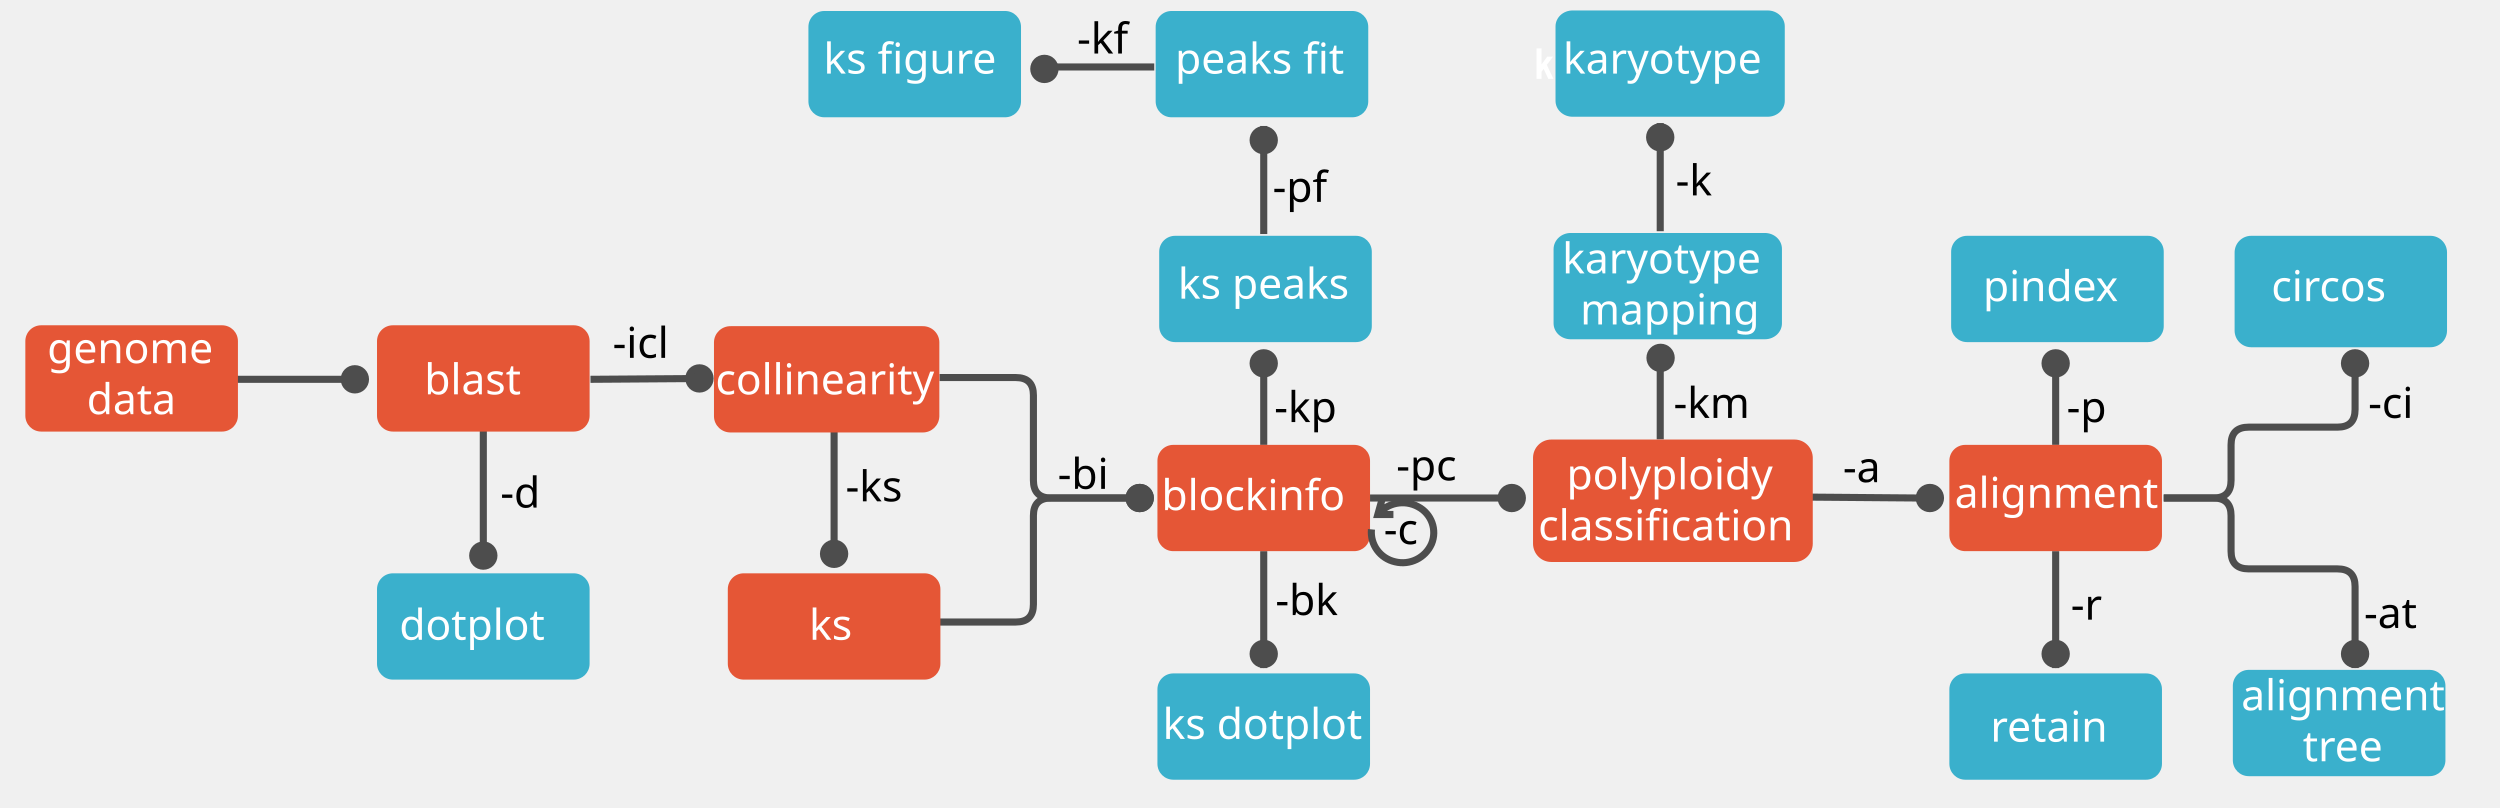
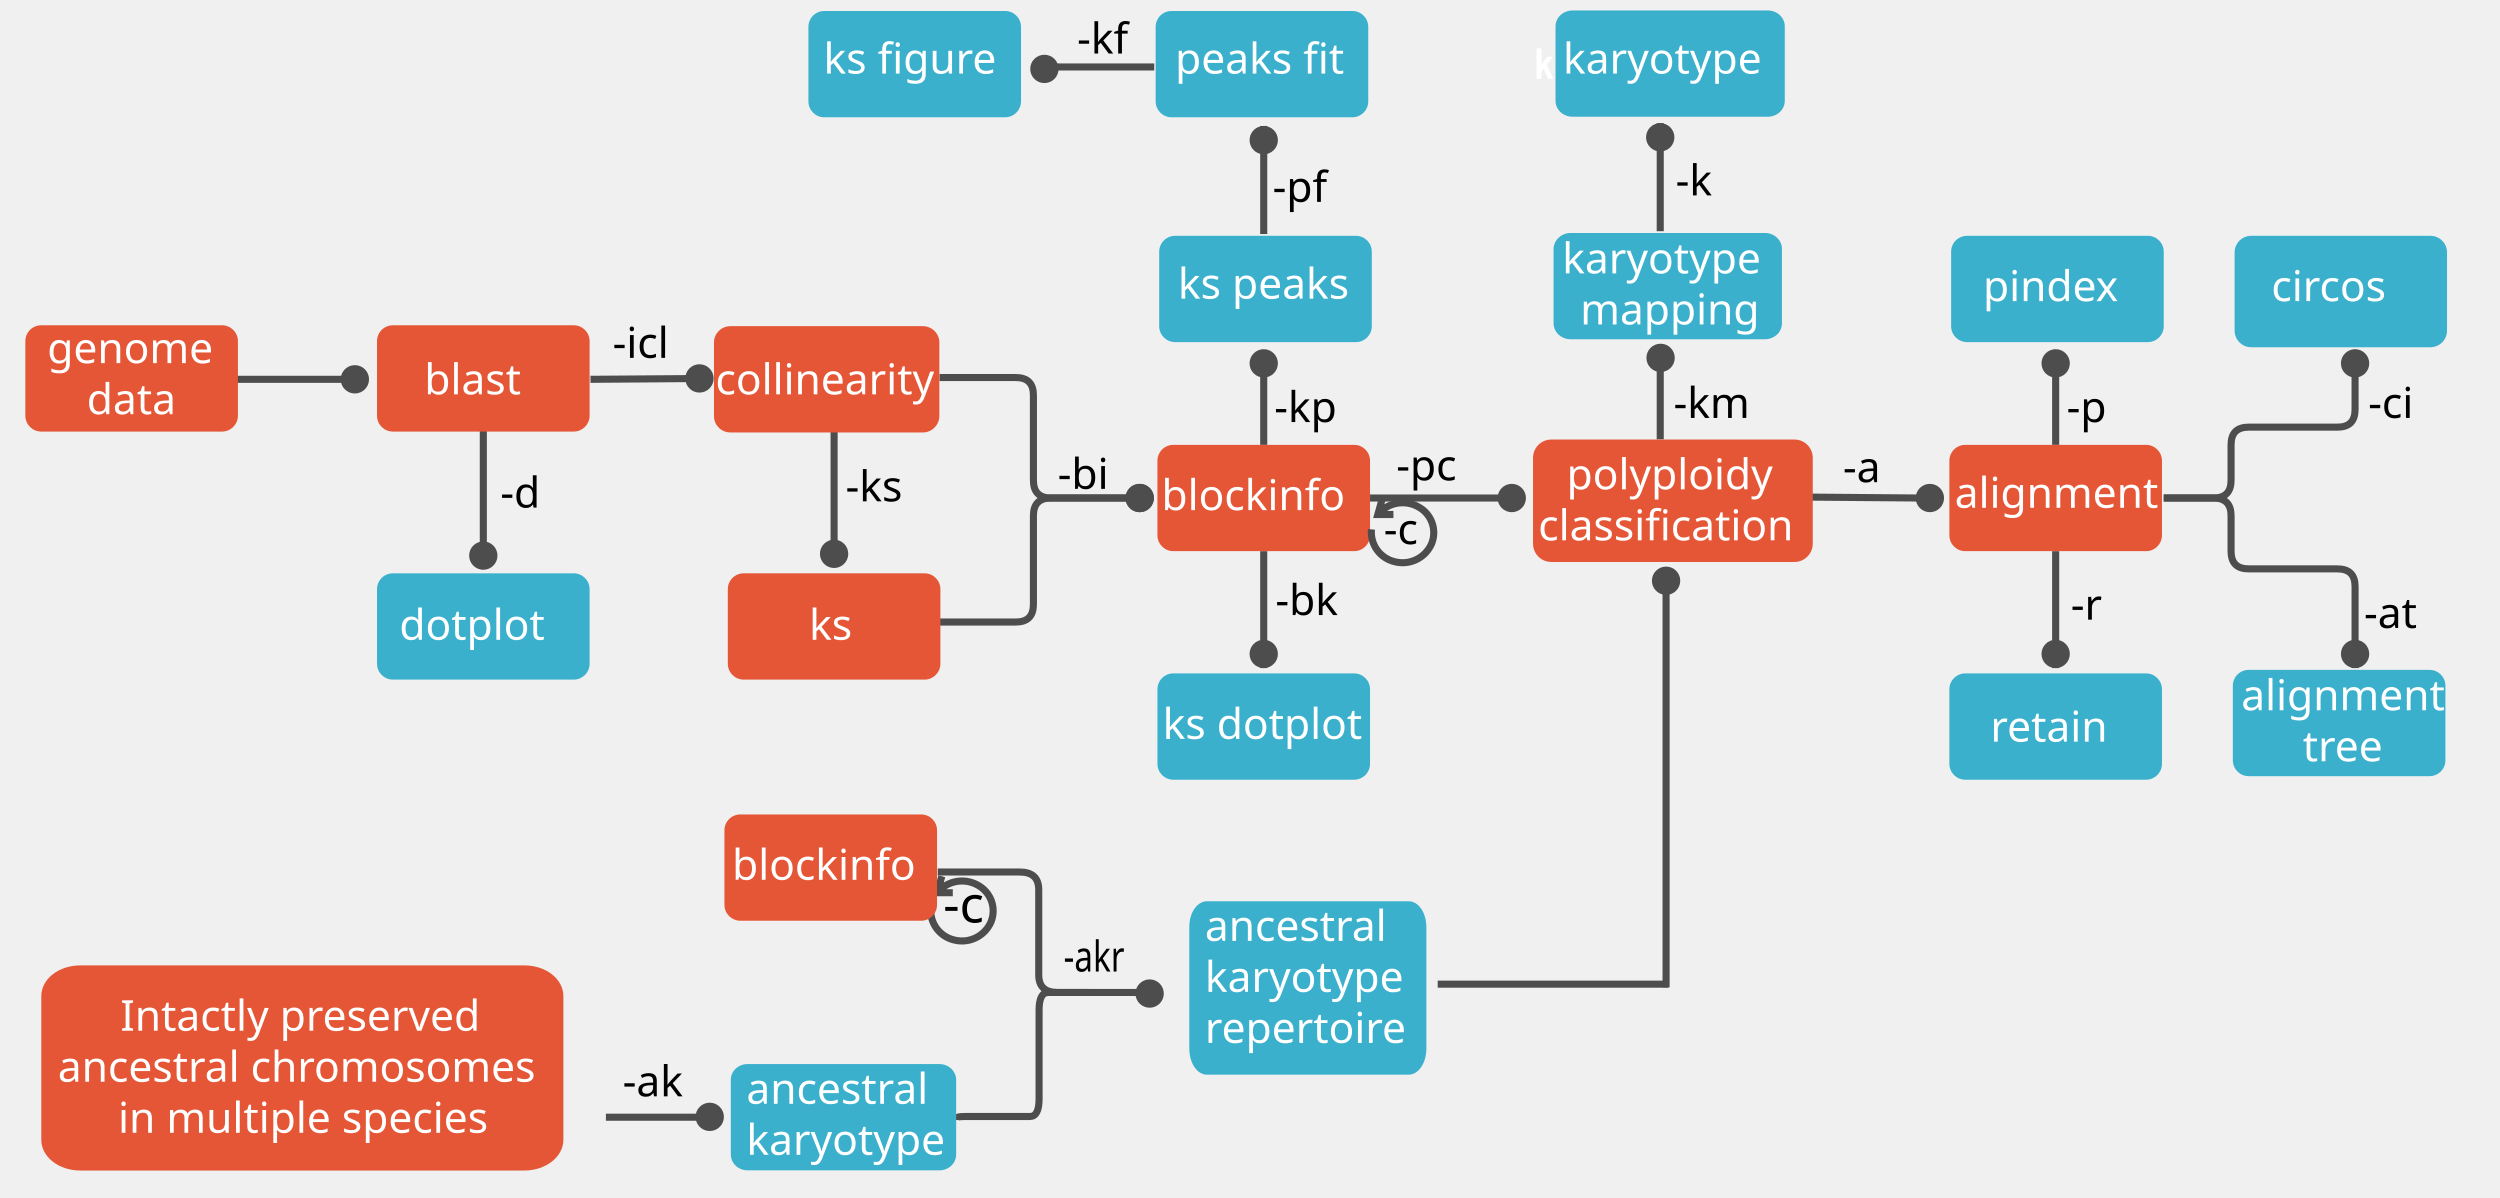
- <svg xmlns="http://www.w3.org/2000/svg" version="1.1" id="图层_1" x="0px" y="0px" viewBox="0 0 1411.1 456" style="enable-background:new 0 0 1411.1 456;" xml:space="preserve">
+ <svg xmlns="http://www.w3.org/2000/svg" version="1.1" id="图层_1" x="0px" y="0px" viewBox="0 0 1411.1 675.9" style="enable-background:new 0 0 1411.1 675.9;" xml:space="preserve">
  <style type="text/css">
	.st0{fill:none;stroke:#4D4D4D;stroke-width:4;stroke-miterlimit:10;}
	.st1{fill:#4D4D4D;stroke:#4D4D4D;stroke-width:4;}
	.st2{fill:#E55636;}
	.st3{fill:#3AB0CC;}
	.st4{fill:#FFFFFF;}
	.st5{font-family:'Arial-BoldMT';}
	.st6{font-size:24px;}
+ 	.st7{font-size:28.625px;}
+ 	.st8{enable-background:new    ;}
</style>
+   <path class="st0" d="M940.4,332.4v224.9" />
  <path class="st0" d="M133.3,214.1h61" />
  <circle class="st1" cx="200.3" cy="214.1" r="6" />
  <path class="st2" d="M23.3,183.6h102c5,0,9,4,9,9v42c0,5-4,9-9,9h-102c-5,0-9-4-9-9v-42C14.3,187.6,18.3,183.6,23.3,183.6z" />
+   <path class="st2" d="M45.4,544.9h250.5c12.3,0,22.1,7.7,22.1,17.4v81c0,9.6-9.8,17.4-22.1,17.4H45.4c-12.3,0-22.1-7.7-22.1-17.4v-81  C23.3,552.6,33.1,544.9,45.4,544.9z" />
  <path class="st0" d="M272.8,233.6v74" />
  <circle class="st1" cx="272.8" cy="313.6" r="6" />
  <path class="st2" d="M221.8,183.6h102c5,0,9,4,9,9v42c0,5-4,9-9,9h-102c-5,0-9-4-9-9v-42C212.8,187.6,216.8,183.6,221.8,183.6z" />
  <path class="st0" d="M470.8,232.6v74" />
  <circle class="st1" cx="470.8" cy="312.6" r="6" />
  <path class="st0" d="M530.3,213.1h43c6.7,0,10,3.3,10,10v48c0,6.7,3.3,10,10,10h44" />
  <circle class="st1" cx="643.3" cy="281.1" r="6" />
  <path class="st2" d="M412.5,184.1h108.2c5.1-0.1,9.4,3.9,9.5,9v42c-0.2,5.1-4.4,9.1-9.5,9H412.5c-5.1,0.1-9.4-3.9-9.5-9v-42  C403.1,188,407.4,184,412.5,184.1z" />
  <path class="st0" d="M713.3,311.1v66" />
  <circle class="st1" cx="713.3" cy="369.1" r="6" />
  <path class="st0" d="M773.3,281.1h74" />
+   <path class="st0" d="M342,630.6h56.1" />
+   <path class="st0" d="M811.5,555.5h130.2" />
  <circle class="st1" cx="853.3" cy="281.1" r="6" />
+   <circle class="st1" cx="400.6" cy="630.4" r="6" />
+   <circle class="st1" cx="648.9" cy="560.8" r="6" />
  <path class="st0" d="M713.3,251.1v-52" />
  <circle class="st1" cx="713.3" cy="205.1" r="6" />
  <path class="st0" d="M937.1,248v-52" />
  <circle class="st1" cx="937.3" cy="202" r="6" />
  <path class="st2" d="M662.3,251.1h102c5,0,9,4,9,9v42c0,5-4,9-9,9h-102c-5,0-9-4-9-9v-42C653.3,255.1,657.3,251.1,662.3,251.1z" />
  <path class="st0" d="M1160.3,251.1v-52" />
  <circle class="st1" cx="1160.3" cy="205.1" r="6" />
  <path class="st0" d="M1160.3,311.1v66" />
  <circle class="st1" cx="1160.3" cy="369.1" r="6" />
  <path class="st0" d="M1221.3,281.1h28c6.7,0,10,3.3,10,10v20c0,6.7,3.3,10,10,10h50c6.7,0,10,3.3,10,10v46" />
  <circle class="st1" cx="1329.3" cy="369.1" r="6" />
  <path class="st0" d="M1221.3,281.1h28c6.7,0,10-3.3,10-10v-20c0-6.7,3.3-10,10-10h50c6.7,0,10-3.3,10-10v-32" />
  <circle class="st1" cx="1329.3" cy="205.1" r="6" />
  <path class="st2" d="M1109.3,251.1h102c5,0,9,4,9,9v42c0,5-4,9-9,9h-102c-5,0-9-4-9-9v-42C1100.3,255.1,1104.3,251.1,1109.3,251.1z" />
  <path class="st3" d="M1269.3,378.1h102c5,0,9,4,9,9v42c0,5-4,9-9,9h-102c-5,0-9-4-9-9v-42C1260.3,382.1,1264.3,378.1,1269.3,378.1z" />
  <path class="st3" d="M1109.3,380.1h102c5,0,9,4,9,9v42c0,5-4,9-9,9h-102c-5,0-9-4-9-9v-42C1100.3,384.1,1104.3,380.1,1109.3,380.1z" />
  <path class="st3" d="M1110.3,133.1h102c5,0,9,4,9,9v42c0,5-4,9-9,9h-102c-5,0-9-4-9-9v-42C1101.3,137.1,1105.3,133.1,1110.3,133.1z" />
  <path class="st0" d="M713.3,132.1v-61" />
  <circle class="st1" cx="713.3" cy="79.1" r="6" />
  <path class="st3" d="M663.3,133.1h102c5,0,9,4,9,9v42c0,5-4,9-9,9h-102c-5,0-9-4-9-9v-42C654.3,137.1,658.3,133.1,663.3,133.1z" />
  <path class="st3" d="M661.3,6.2h102c5,0,9,4,9,9v42c0,5-4,9-9,9h-102c-5,0-9-4-9-9v-42C652.3,10.2,656.3,6.2,661.3,6.2z" />
  <path class="st3" d="M887.7,5.9h110c5.4,0,9.7,4,9.7,9v42c0,5-4.3,9-9.7,9h-110c-5.4,0-9.7-4-9.7-9v-42C878,9.9,882.3,5.9,887.7,5.9  z" />
  <path class="st3" d="M662.3,380.1h102c5,0,9,4,9,9v42c0,5-4,9-9,9h-102c-5,0-9-4-9-9v-42C653.3,384.1,657.3,380.1,662.3,380.1z" />
  <path class="st3" d="M221.8,323.6h102c5,0,9,4,9,9v42c0,5-4,9-9,9h-102c-5,0-9-4-9-9v-42C212.8,327.6,216.8,323.6,221.8,323.6z" />
  <path class="st3" d="M1270.7,133.1h101.1c5.2,0,9.4,4.2,9.4,9.4v44.1c0,5.2-4.2,9.4-9.4,9.4h-101.1c-5.2,0-9.4-4.2-9.4-9.4v-44.1  C1261.3,137.3,1265.5,133.1,1270.7,133.1z" />
  <path class="st0" d="M333.3,214.1l54.8-0.4" />
  <circle class="st1" cx="394.8" cy="213.6" r="6" />
  <path class="st0" d="M493.3,353.1v-1c0-0.7,3.3-1,10-1h70c6.7,0,10-3.3,10-10v-50c0-6.7,3.3-10,10-10h44" />
+   <path class="st0" d="M529.3,492.2h46.2c7.2,0,10.8,3.3,10.8,10v48c0,6.7,3.5,10,10.8,10h47.3" />
+   <path class="st0" d="M539.8,632.2v-1c0-0.7,1.7-1,5.2-1h36.3c3.5,0,5.2-3.3,5.2-10v-50c0-6.7,1.7-10,5.2-10h22.8" />
  <circle class="st1" cx="643.3" cy="281.1" r="6" />
  <path class="st2" d="M419.8,323.6h102c5,0,9,4,9,9v42c0,5-4,9-9,9h-102c-5,0-9-4-9-9v-42C410.8,327.6,414.8,323.6,419.8,323.6z" />
  <path class="st0" d="M777.7,290.4c5.5-6.7,15-8.6,22.7-4.4c7.6,4,10.9,13.1,7.6,21c-3.5,7.9-12.2,12.2-20.6,10.1  c-8.4-1.9-14.1-9.7-13.3-18.3 M786.5,290.4h-8.8l2.6-9.3" />
  <path class="st0" d="M1022.8,280.6l60.5,0.5" />
  <circle class="st1" cx="1089.3" cy="281.1" r="6" />
  <path class="st2" d="M875.6,248.1h137.3c5.7,0,10.3,4.6,10.3,10.4v48.3c0,5.7-4.6,10.4-10.3,10.4H875.6c-5.7,0-10.3-4.6-10.3-10.4  v-48.3C865.3,252.7,869.9,248.1,875.6,248.1z" />
  <path class="st0" d="M937.1,130.5v-61" />
  <circle class="st1" cx="937.1" cy="77.5" r="6" />
  <path class="st3" d="M886.6,131.5h109.5c5.4,0,9.7,4,9.7,9v42c0,5-4.3,9-9.7,9H886.6c-5.4,0-9.7-4-9.7-9v-42  C877,135.5,881.3,131.5,886.6,131.5z" />
  <path class="st4" d="M867.3,44.5V27.3h2.8v9.1l3.2-4.4h3.3l-3.5,4.6l3.7,7.9h-2.9l-2.6-5.6l-1.2,1.6v4H867.3z" />
  <path class="st3" d="M465.3,6.2h102c5,0,9,4,9,9v42c0,5-4,9-9,9h-102c-5,0-9-4-9-9v-42C456.3,10.2,460.3,6.2,465.3,6.2z" />
  <path class="st0" d="M591.5,37.8h60" />
  <circle class="st1" cx="589.5" cy="38.9" r="6" />
-   <text transform="matrix(1 0 0 1 945.8082 110.286)" class="st5 st6">-k</text>
-   <text transform="matrix(1 0 0 1 718.3299 113.9382)" class="st5 st6">-pf</text>
-   <text transform="matrix(1 0 0 1 607.9821 30.1991)" class="st5 st6">-kf</text>
-   <text transform="matrix(1 0 0 1 597.0255 275.9382)" class="st5 st6">-bi</text>
+   <text transform="matrix(1 0 0 1 945.8083 110.286)" class="st5 st6">-k</text>
+   <text transform="matrix(1 0 0 1 718.3301 113.9381)" class="st5 st6">-pf</text>
+   <text transform="matrix(1 0 0 1 607.9822 30.1992)" class="st5 st6">-kf</text>
+   <text transform="matrix(1 0 0 1 597.0256 275.9381)" class="st5 st6">-bi</text>
  <text transform="matrix(1 0 0 1 477.2864 282.9817)" class="st5 st6">-ks</text>
-   <text transform="matrix(1 0 0 1 282.4168 286.5034)" class="st5 st6">-d</text>
+   <text transform="matrix(1 0 0 1 282.4168 286.5033)" class="st5 st6">-d</text>
  <text transform="matrix(1 0 0 1 345.8082 201.9817)" class="st5 st6">-icl</text>
-   <text transform="matrix(1 0 0 1 719.8951 347.1556)" class="st5 st6">-bk</text>
-   <text transform="matrix(1 0 0 1 944.6343 235.8946)" class="st5 st6">-km</text>
-   <text transform="matrix(1 0 0 1 719.243 238.2424)" class="st5 st6">-kp</text>
-   <text transform="matrix(1 0 0 1 788.1125 271.112)" class="st5 st6">-pc</text>
-   <text transform="matrix(1 0 0 1 781.0691 307.112)" class="st5 st6">-c</text>
-   <text transform="matrix(1 0 0 1 1168.852 349.7642)" class="st5 st6">-r</text>
+   <text transform="matrix(1 0 0 1 719.8953 347.1556)" class="st5 st6">-bk</text>
+   <text transform="matrix(1 0 0 1 944.6344 235.8946)" class="st5 st6">-km</text>
+   <text transform="matrix(1 0 0 1 719.2432 238.2424)" class="st5 st6">-kp</text>
+   <text transform="matrix(1 0 0 1 788.1127 271.112)" class="st5 st6">-pc</text>
+   <text transform="matrix(1 0 0 1 781.0693 307.112)" class="st5 st6">-c</text>
+   <path class="st0" d="M529,503.9c5.5-6.7,15-8.6,22.7-4.4c7.6,4,10.9,13.1,7.6,21c-3.5,7.9-12.2,12.2-20.6,10.1  c-8.4-1.9-14.1-9.7-13.3-18.3 M537.8,503.9H529l2.6-9.3" />
+   <text transform="matrix(1 0 0 1 532.3877 520.699)" class="st5 st7">-c</text>
+   <text transform="matrix(1 0 0 1 1168.851 349.7642)" class="st5 st6">-r</text>
+   <circle class="st1" cx="940.4" cy="327.8" r="6" />
+   <text transform="matrix(1 0 0 1 351.4694 618.8038)" class="st5 st6">-ak</text>
+   <text transform="matrix(0.7828 0 0 1 600.3395 548.3693)" class="st5 st6">-akr</text>
  <text transform="matrix(1 0 0 1 1123.46 418.6338)" class="st4 st5 st6">retain</text>
-   <text transform="matrix(1 0 0 1 664.8511 168.5903)" class="st4 st5 st6">ks peaks</text>
+   <text transform="matrix(1 0 0 1 664.8512 168.5903)" class="st4 st5 st6">ks peaks</text>
  <text transform="matrix(1 0 0 1 403.8517 222.5903)" class="st4 st5 st6">collinearity</text>
  <text transform="matrix(1 0 0 1 239.5039 222.5903)" class="st4 st5 st6">blast</text>
  <text transform="matrix(1 0 0 1 225.4169 361.1118)" class="st4 st5 st6">dotplot</text>
  <text transform="matrix(1 0 0 1 456.6778 361.112)" class="st4 st5 st6">ks</text>
-   <text transform="matrix(1 0 0 1 26.6883 204.9818)" class="st4 st5 st6">genome</text>
-   <text transform="matrix(1 0 0 1 48.9883 233.7818)" class="st4 st5 st6">data</text>
-   <text transform="matrix(1 0 0 1 656.243 417.0686)" class="st4 st5 st6">ks dotplot</text>
-   <text transform="matrix(1 0 0 1 655.5906 287.9381)" class="st4 st5 st6">blockinfo</text>
-   <text transform="matrix(1 0 0 1 884.243 276.1989)" class="st4 st5 st6">polyploidy</text>
-   <text transform="matrix(1 0 0 1 868.243 304.9989)" class="st4 st5 st6">classification</text>
+   <text transform="matrix(1 0 0 1 26.6884 204.9818)" class="st4 st5 st6">genome</text>
+   <text transform="matrix(1 0 0 1 48.9884 233.7818)" class="st4 st5 st6">data</text>
+   <text transform="matrix(1 0 0 1 67.9393 581.7821)" class="st8">
+     <tspan x="0" y="0" class="st4 st5 st6">Intactly preserved </tspan>
+     <tspan x="-35.3" y="28.8" class="st4 st5 st6">ancestral chromosomes </tspan>
+     <tspan x="-1.3" y="57.6" class="st4 st5 st6">in multiple species</tspan>
+   </text>
+   <text transform="matrix(1 0 0 1 656.2431 417.0686)" class="st4 st5 st6">ks dotplot</text>
+   <g>
+     <path class="st3" d="M422,600.6h108.2c5.3,0,9.5,4,9.5,9v42c0,5-4.2,9-9.5,9H422c-5.3,0-9.5-4-9.5-9v-42   C412.4,604.6,416.7,600.6,422,600.6z" />
+     <text transform="matrix(1 0 0 1 421.2957 623.0214)" class="st4 st5 st6">ancestral</text>
+     <text transform="matrix(1 0 0 1 421.2957 651.8214)" class="st4 st5 st6">karyotype</text>
+   </g>
+   <g>
+     <path class="st3" d="M681.3,508.7h113.8c5.6,0,10,6.5,10,14.7v68.5c0,8.2-4.5,14.7-10,14.7H681.3c-5.6,0-10-6.5-10-14.7v-68.5   C671.2,515.2,675.7,508.7,681.3,508.7z" />
+     <text transform="matrix(1 0 0 1 680.083 531.0649)" class="st4 st5 st6">ancestral</text>
+     <text transform="matrix(1 0 0 1 680.083 559.8649)" class="st4 st5 st6">karyotype</text>
+     <text transform="matrix(1 0 0 1 680.083 588.6649)" class="st4 st5 st6">repertoire</text>
+   </g>
+   <text transform="matrix(1 0 0 1 655.5907 287.9381)" class="st4 st5 st6">blockinfo</text>
+   <path class="st2" d="M417.9,459.7h102c5,0,9,4,9,9v42c0,5-4,9-9,9h-102c-5,0-9-4-9-9v-42C408.9,463.7,412.9,459.7,417.9,459.7z" />
+   <text transform="matrix(1 0 0 1 413.2134 496.5866)" class="st4 st5 st6">blockinfo</text>
+   <text transform="matrix(1 0 0 1 884.2432 276.1989)" class="st4 st5 st6">polyploidy</text>
+   <text transform="matrix(1 0 0 1 868.2433 304.9989)" class="st4 st5 st6">classification</text>
  <text transform="matrix(1 0 0 1 1119.286 169.9811)" class="st4 st5 st6">pindex</text>
-   <text transform="matrix(1 0 0 1 881.7855 154.329)" class="st4 st5 st6">karyotype</text>
-   <text transform="matrix(1 0 0 1 885.6855 183.129)" class="st4 st5 st6"> mapping</text>
-   <text transform="matrix(1 0 0 1 882.2205 41.5459)" class="st4 st5 st6">karyotype</text>
+   <text transform="matrix(1 0 0 1 881.7858 154.329)" class="st4 st5 st6">karyotype</text>
+   <text transform="matrix(1 0 0 1 885.6857 183.129)" class="st4 st5 st6"> mapping</text>
+   <text transform="matrix(1 0 0 1 882.2208 41.5459)" class="st4 st5 st6">karyotype</text>
  <text transform="matrix(1 0 0 1 464.814 41.5459)" class="st4 st5 st6">ks figure</text>
-   <text transform="matrix(1 0 0 1 663.2737 41.5458)" class="st4 st5 st6">peaks fit</text>
+   <text transform="matrix(1 0 0 1 663.2738 41.5458)" class="st4 st5 st6">peaks fit</text>
  <text transform="matrix(1 0 0 1 1282.069 169.9809)" class="st4 st5 st6">circos</text>
  <text transform="matrix(1 0 0 1 1265.049 400.8947)" class="st4 st5 st6">alignment</text>
  <text transform="matrix(1 0 0 1 1299.749 429.6947)" class="st4 st5 st6">tree</text>
  <text transform="matrix(1 0 0 1 1103.31 286.6338)" class="st4 st5 st6">alignment</text>
  <text transform="matrix(1 0 0 1 1166.504 238.2424)" class="st5 st6">-p</text>
  <text transform="matrix(1 0 0 1 1040.243 272.1554)" class="st5 st6">-a</text>
  <text transform="matrix(1 0 0 1 1334.373 354.4598)" class="st5 st6">-at</text>
  <text transform="matrix(1 0 0 1 1336.721 235.8946)" class="st5 st6">-ci</text>
</svg>
